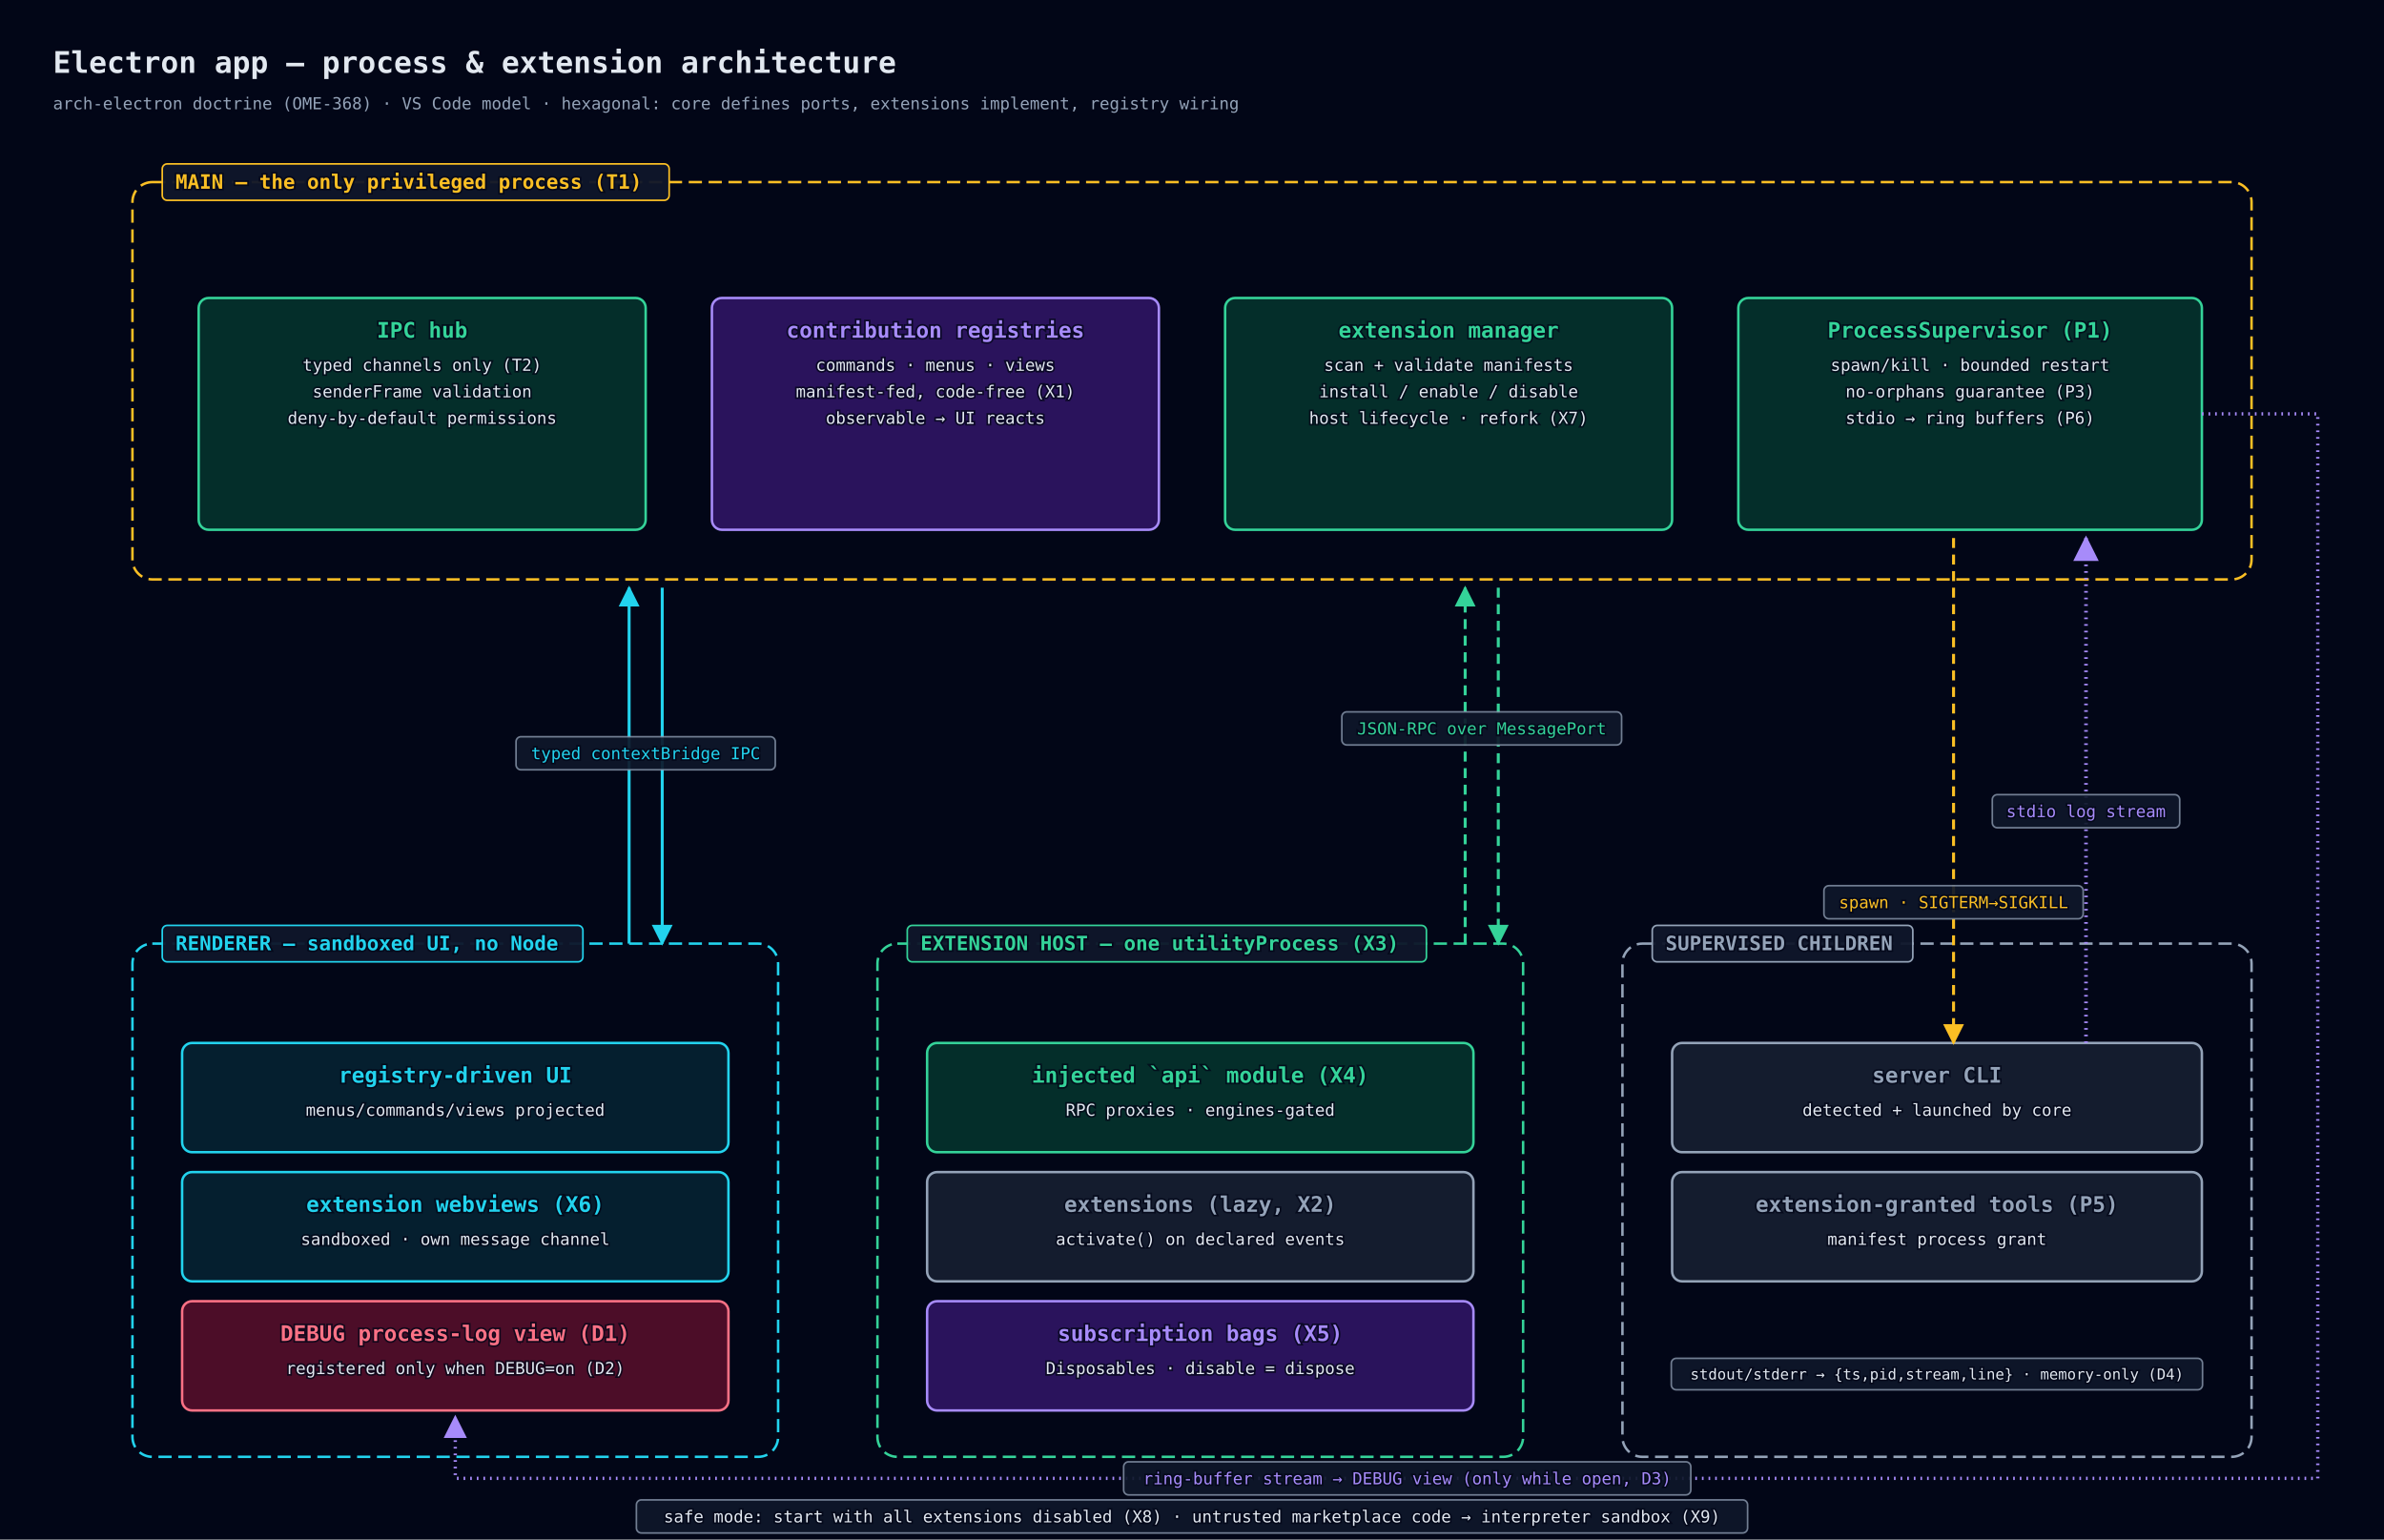
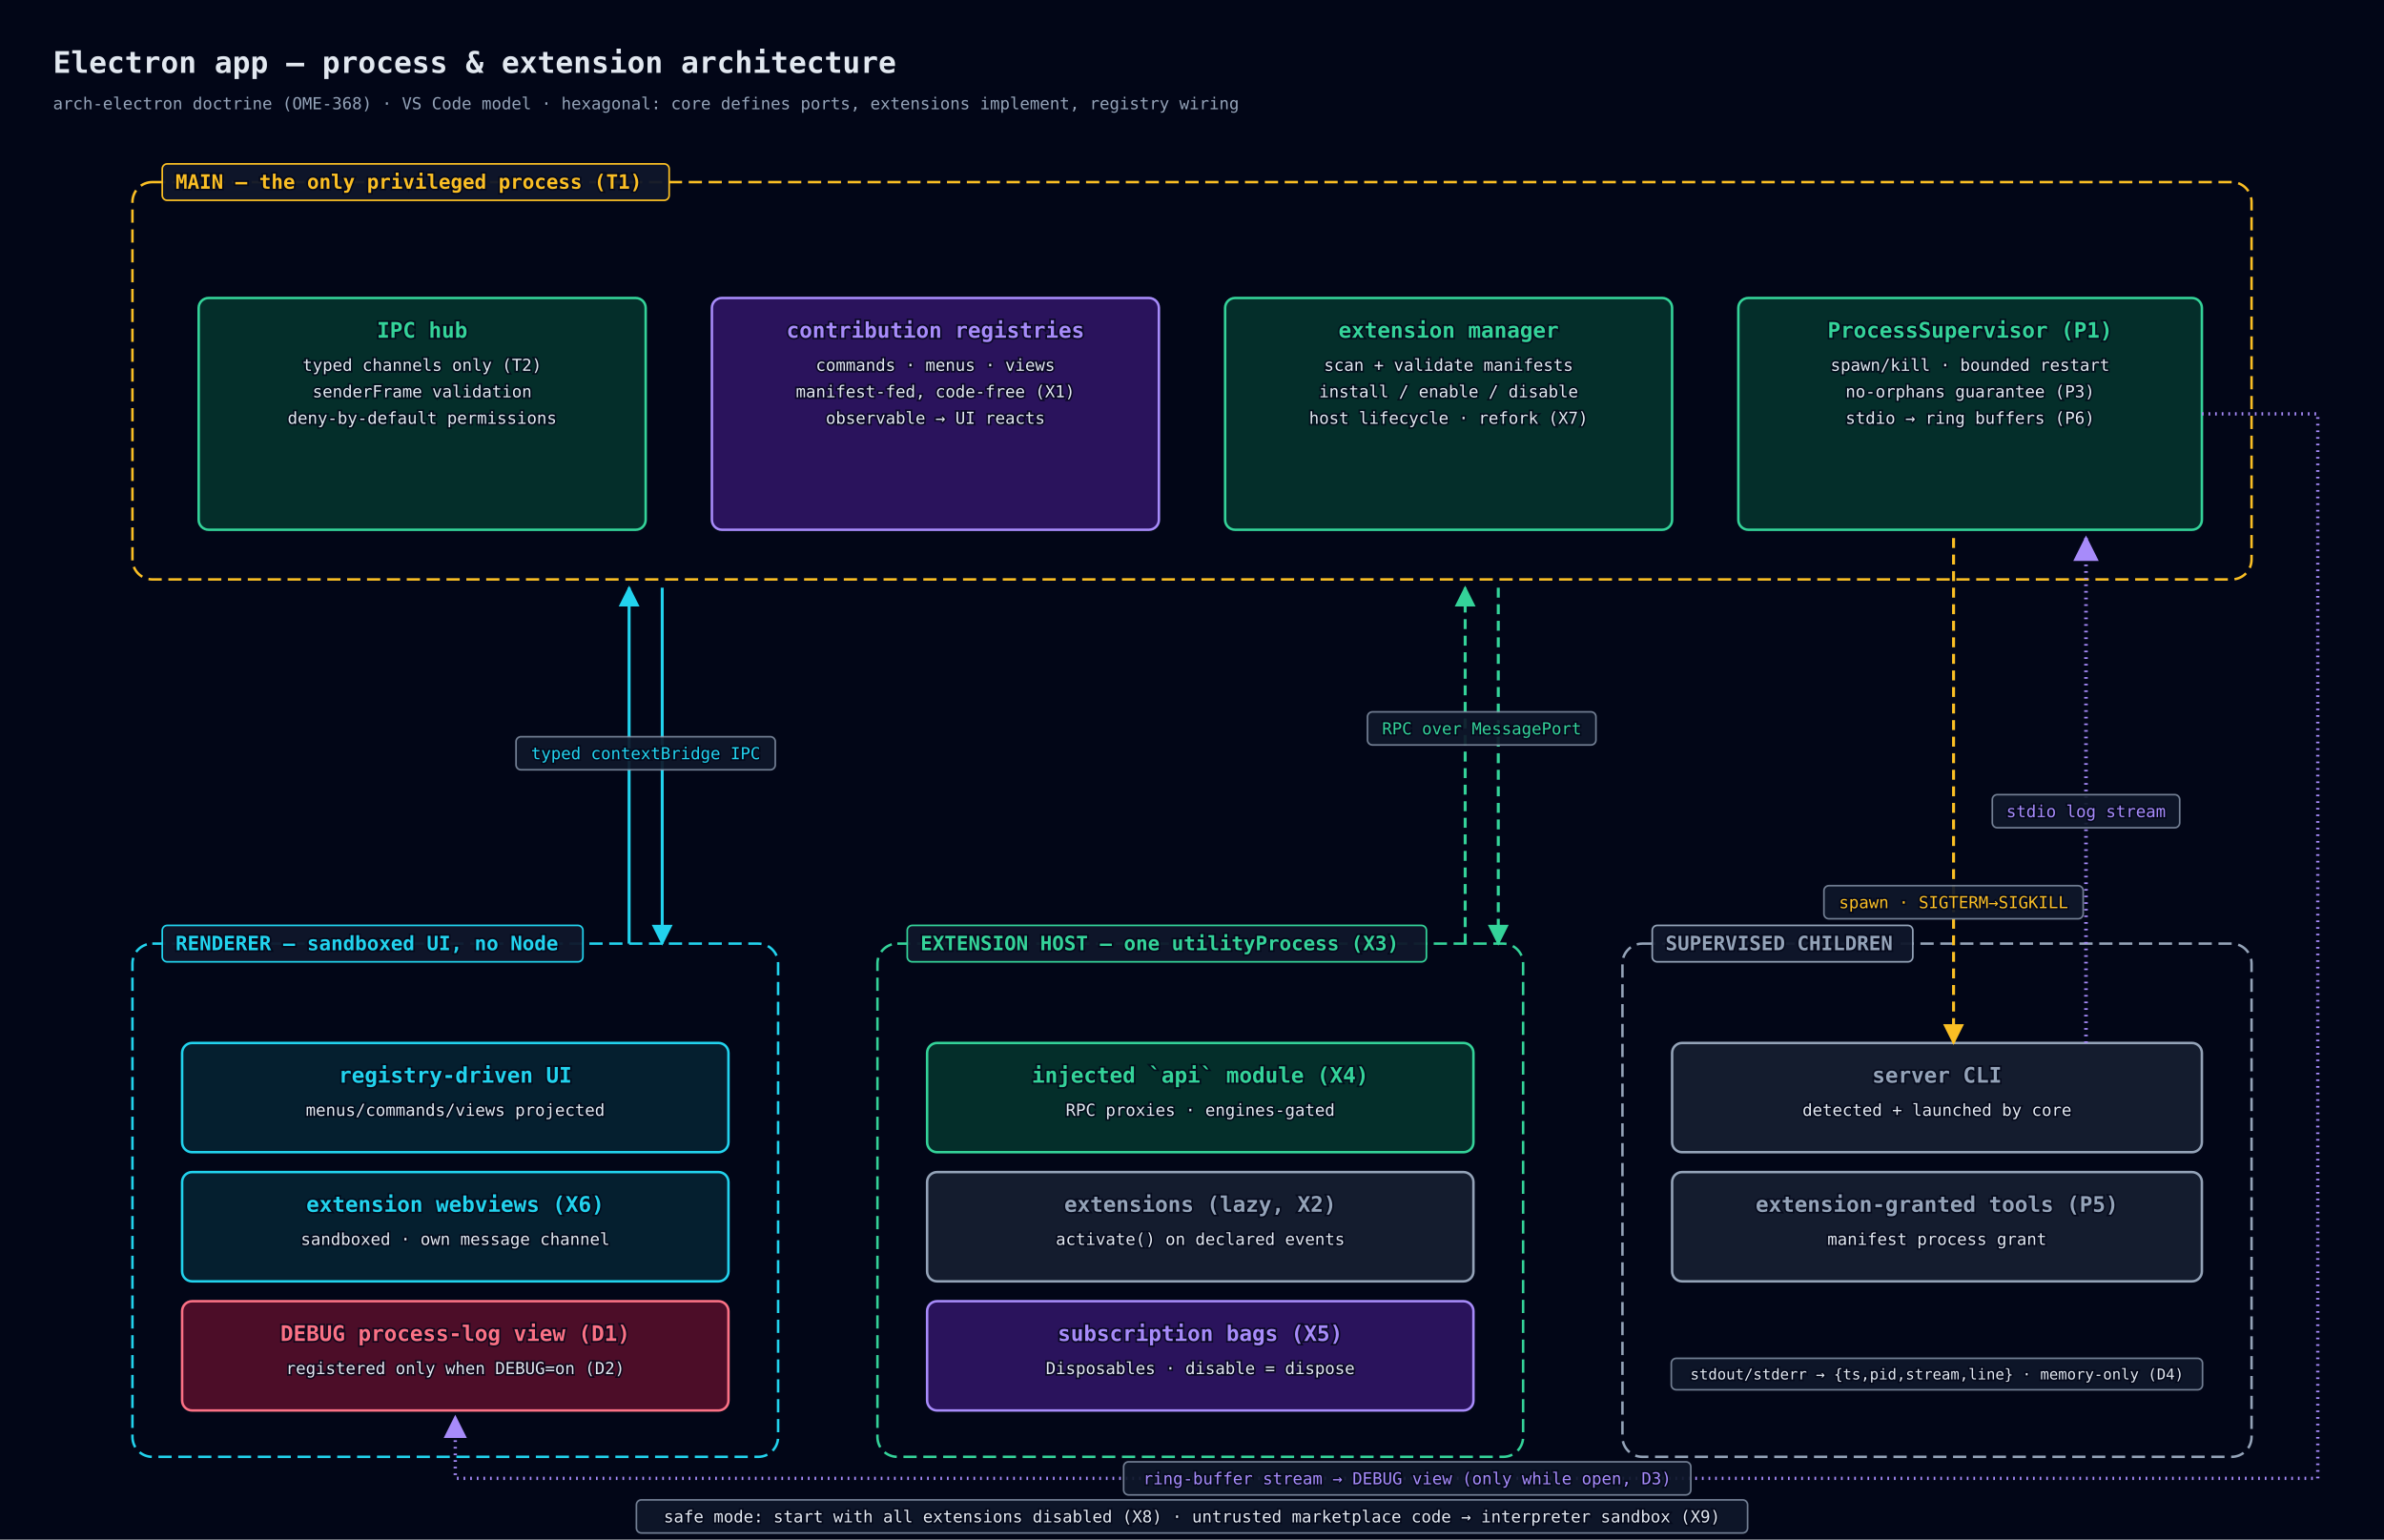
<svg xmlns="http://www.w3.org/2000/svg" viewBox="0 0 1440 930" width="1440" height="930" font-family="JetBrains Mono, Menlo, monospace">
  <defs>
    <marker id="arr-cyan" viewBox="0 0 10 10" refX="9" refY="5" markerWidth="7" markerHeight="7" orient="auto-start-reverse">
      <path d="M 0 0 L 10 5 L 0 10 z" fill="#22d3ee" />
    </marker>
    <marker id="arr-emerald" viewBox="0 0 10 10" refX="9" refY="5" markerWidth="7" markerHeight="7" orient="auto-start-reverse">
      <path d="M 0 0 L 10 5 L 0 10 z" fill="#34d399" />
    </marker>
    <marker id="arr-violet" viewBox="0 0 10 10" refX="9" refY="5" markerWidth="7" markerHeight="7" orient="auto-start-reverse">
      <path d="M 0 0 L 10 5 L 0 10 z" fill="#a78bfa" />
    </marker>
    <marker id="arr-amber" viewBox="0 0 10 10" refX="9" refY="5" markerWidth="7" markerHeight="7" orient="auto-start-reverse">
      <path d="M 0 0 L 10 5 L 0 10 z" fill="#fbbf24" />
    </marker>
    <marker id="arr-rose" viewBox="0 0 10 10" refX="9" refY="5" markerWidth="7" markerHeight="7" orient="auto-start-reverse">
      <path d="M 0 0 L 10 5 L 0 10 z" fill="#fb7185" />
    </marker>
    <marker id="arr-slate" viewBox="0 0 10 10" refX="9" refY="5" markerWidth="7" markerHeight="7" orient="auto-start-reverse">
      <path d="M 0 0 L 10 5 L 0 10 z" fill="#94a3b8" />
    </marker>
  </defs>
  <rect width="1440" height="930" fill="#020617" />
  <text x="32" y="44" font-size="18" fill="#e2e8f0" text-anchor="start" font-weight="bold" paint-order="stroke fill" stroke="rgba(2,6,23,0.75)" stroke-width="2">Electron app — process &amp; extension architecture</text>
  <text x="32" y="66" font-size="10" fill="#94a3b8" text-anchor="start" font-weight="normal" paint-order="stroke fill" stroke="rgba(2,6,23,0.75)" stroke-width="2">arch-electron doctrine (OME-368) · VS Code model · hexagonal: core defines ports, extensions implement, registry wiring</text>
  <rect x="80" y="110" width="1280" height="240" rx="12" fill="none" stroke="#fbbf24" stroke-width="1.5" stroke-dasharray="8,4" />
  <rect x="98" y="99" width="306.2" height="22" rx="3" fill="rgba(15,23,42,0.95)" stroke="#fbbf24" stroke-width="1" />
  <text x="106" y="114" font-size="12" fill="#fbbf24" text-anchor="start" font-weight="bold" paint-order="stroke fill" stroke="rgba(2,6,23,0.75)" stroke-width="2">MAIN — the only privileged process (T1)</text>
  <rect x="120" y="180" width="270" height="140" rx="6" fill="rgba(6, 78, 59, 0.55)" stroke="#34d399" stroke-width="1.5" />
  <text x="255.0" y="204" font-size="13" fill="#34d399" text-anchor="middle" font-weight="bold" paint-order="stroke fill" stroke="rgba(2,6,23,0.75)" stroke-width="2">IPC hub</text>
  <text x="255.0" y="224" font-size="10" fill="#e2e8f0" text-anchor="middle" font-weight="normal" paint-order="stroke fill" stroke="rgba(2,6,23,0.75)" stroke-width="2">typed channels only (T2)</text>
  <text x="255.0" y="240" font-size="10" fill="#e2e8f0" text-anchor="middle" font-weight="normal" paint-order="stroke fill" stroke="rgba(2,6,23,0.75)" stroke-width="2">senderFrame validation</text>
  <text x="255.0" y="256" font-size="10" fill="#e2e8f0" text-anchor="middle" font-weight="normal" paint-order="stroke fill" stroke="rgba(2,6,23,0.75)" stroke-width="2">deny-by-default permissions</text>
  <rect x="430" y="180" width="270" height="140" rx="6" fill="rgba(76, 29, 149, 0.55)" stroke="#a78bfa" stroke-width="1.5" />
  <text x="565.0" y="204" font-size="13" fill="#a78bfa" text-anchor="middle" font-weight="bold" paint-order="stroke fill" stroke="rgba(2,6,23,0.75)" stroke-width="2">contribution registries</text>
  <text x="565.0" y="224" font-size="10" fill="#e2e8f0" text-anchor="middle" font-weight="normal" paint-order="stroke fill" stroke="rgba(2,6,23,0.75)" stroke-width="2">commands · menus · views</text>
  <text x="565.0" y="240" font-size="10" fill="#e2e8f0" text-anchor="middle" font-weight="normal" paint-order="stroke fill" stroke="rgba(2,6,23,0.75)" stroke-width="2">manifest-fed, code-free (X1)</text>
  <text x="565.0" y="256" font-size="10" fill="#e2e8f0" text-anchor="middle" font-weight="normal" paint-order="stroke fill" stroke="rgba(2,6,23,0.75)" stroke-width="2">observable → UI reacts</text>
  <rect x="740" y="180" width="270" height="140" rx="6" fill="rgba(6, 78, 59, 0.55)" stroke="#34d399" stroke-width="1.5" />
  <text x="875.0" y="204" font-size="13" fill="#34d399" text-anchor="middle" font-weight="bold" paint-order="stroke fill" stroke="rgba(2,6,23,0.75)" stroke-width="2">extension manager</text>
  <text x="875.0" y="224" font-size="10" fill="#e2e8f0" text-anchor="middle" font-weight="normal" paint-order="stroke fill" stroke="rgba(2,6,23,0.75)" stroke-width="2">scan + validate manifests</text>
  <text x="875.0" y="240" font-size="10" fill="#e2e8f0" text-anchor="middle" font-weight="normal" paint-order="stroke fill" stroke="rgba(2,6,23,0.75)" stroke-width="2">install / enable / disable</text>
  <text x="875.0" y="256" font-size="10" fill="#e2e8f0" text-anchor="middle" font-weight="normal" paint-order="stroke fill" stroke="rgba(2,6,23,0.75)" stroke-width="2">host lifecycle · refork (X7)</text>
  <rect x="1050" y="180" width="280" height="140" rx="6" fill="rgba(6, 78, 59, 0.55)" stroke="#34d399" stroke-width="1.5" />
  <text x="1190.0" y="204" font-size="13" fill="#34d399" text-anchor="middle" font-weight="bold" paint-order="stroke fill" stroke="rgba(2,6,23,0.75)" stroke-width="2">ProcessSupervisor (P1)</text>
  <text x="1190.0" y="224" font-size="10" fill="#e2e8f0" text-anchor="middle" font-weight="normal" paint-order="stroke fill" stroke="rgba(2,6,23,0.75)" stroke-width="2">spawn/kill · bounded restart</text>
  <text x="1190.0" y="240" font-size="10" fill="#e2e8f0" text-anchor="middle" font-weight="normal" paint-order="stroke fill" stroke="rgba(2,6,23,0.75)" stroke-width="2">no-orphans guarantee (P3)</text>
  <text x="1190.0" y="256" font-size="10" fill="#e2e8f0" text-anchor="middle" font-weight="normal" paint-order="stroke fill" stroke="rgba(2,6,23,0.75)" stroke-width="2">stdio → ring buffers (P6)</text>
  <rect x="80" y="570" width="390" height="310" rx="12" fill="none" stroke="#22d3ee" stroke-width="1.5" stroke-dasharray="8,4" />
  <rect x="98" y="559" width="254.1" height="22" rx="3" fill="rgba(15,23,42,0.95)" stroke="#22d3ee" stroke-width="1" />
  <text x="106" y="574" font-size="12" fill="#22d3ee" text-anchor="start" font-weight="bold" paint-order="stroke fill" stroke="rgba(2,6,23,0.75)" stroke-width="2">RENDERER — sandboxed UI, no Node</text>
  <rect x="110" y="630" width="330" height="66" rx="6" fill="rgba(8, 51, 68, 0.55)" stroke="#22d3ee" stroke-width="1.5" />
  <text x="275.0" y="654" font-size="13" fill="#22d3ee" text-anchor="middle" font-weight="bold" paint-order="stroke fill" stroke="rgba(2,6,23,0.75)" stroke-width="2">registry-driven UI</text>
  <text x="275.0" y="674" font-size="10" fill="#e2e8f0" text-anchor="middle" font-weight="normal" paint-order="stroke fill" stroke="rgba(2,6,23,0.75)" stroke-width="2">menus/commands/views projected</text>
  <rect x="110" y="708" width="330" height="66" rx="6" fill="rgba(8, 51, 68, 0.55)" stroke="#22d3ee" stroke-width="1.5" />
  <text x="275.0" y="732" font-size="13" fill="#22d3ee" text-anchor="middle" font-weight="bold" paint-order="stroke fill" stroke="rgba(2,6,23,0.75)" stroke-width="2">extension webviews (X6)</text>
  <text x="275.0" y="752" font-size="10" fill="#e2e8f0" text-anchor="middle" font-weight="normal" paint-order="stroke fill" stroke="rgba(2,6,23,0.75)" stroke-width="2">sandboxed · own message channel</text>
  <rect x="110" y="786" width="330" height="66" rx="6" fill="rgba(136, 19, 55, 0.55)" stroke="#fb7185" stroke-width="1.5" />
  <text x="275.0" y="810" font-size="13" fill="#fb7185" text-anchor="middle" font-weight="bold" paint-order="stroke fill" stroke="rgba(2,6,23,0.75)" stroke-width="2">DEBUG process-log view (D1)</text>
  <text x="275.0" y="830" font-size="10" fill="#e2e8f0" text-anchor="middle" font-weight="normal" paint-order="stroke fill" stroke="rgba(2,6,23,0.75)" stroke-width="2">registered only when DEBUG=on (D2)</text>
  <rect x="530" y="570" width="390" height="310" rx="12" fill="none" stroke="#34d399" stroke-width="1.5" stroke-dasharray="8,4" />
  <rect x="548" y="559" width="313.6" height="22" rx="3" fill="rgba(15,23,42,0.95)" stroke="#34d399" stroke-width="1" />
  <text x="556" y="574" font-size="12" fill="#34d399" text-anchor="start" font-weight="bold" paint-order="stroke fill" stroke="rgba(2,6,23,0.75)" stroke-width="2">EXTENSION HOST — one utilityProcess (X3)</text>
  <rect x="560" y="630" width="330" height="66" rx="6" fill="rgba(6, 78, 59, 0.55)" stroke="#34d399" stroke-width="1.5" />
  <text x="725.0" y="654" font-size="13" fill="#34d399" text-anchor="middle" font-weight="bold" paint-order="stroke fill" stroke="rgba(2,6,23,0.75)" stroke-width="2">injected `api` module (X4)</text>
  <text x="725.0" y="674" font-size="10" fill="#e2e8f0" text-anchor="middle" font-weight="normal" paint-order="stroke fill" stroke="rgba(2,6,23,0.75)" stroke-width="2">RPC proxies · engines-gated</text>
  <rect x="560" y="708" width="330" height="66" rx="6" fill="rgba(30, 41, 59, 0.65)" stroke="#94a3b8" stroke-width="1.5" />
  <text x="725.0" y="732" font-size="13" fill="#94a3b8" text-anchor="middle" font-weight="bold" paint-order="stroke fill" stroke="rgba(2,6,23,0.75)" stroke-width="2">extensions (lazy, X2)</text>
  <text x="725.0" y="752" font-size="10" fill="#e2e8f0" text-anchor="middle" font-weight="normal" paint-order="stroke fill" stroke="rgba(2,6,23,0.75)" stroke-width="2">activate() on declared events</text>
  <rect x="560" y="786" width="330" height="66" rx="6" fill="rgba(76, 29, 149, 0.55)" stroke="#a78bfa" stroke-width="1.5" />
  <text x="725.0" y="810" font-size="13" fill="#a78bfa" text-anchor="middle" font-weight="bold" paint-order="stroke fill" stroke="rgba(2,6,23,0.75)" stroke-width="2">subscription bags (X5)</text>
  <text x="725.0" y="830" font-size="10" fill="#e2e8f0" text-anchor="middle" font-weight="normal" paint-order="stroke fill" stroke="rgba(2,6,23,0.75)" stroke-width="2">Disposables · disable = dispose</text>
  <rect x="980" y="570" width="380" height="310" rx="12" fill="none" stroke="#94a3b8" stroke-width="1.5" stroke-dasharray="8,4" />
  <rect x="998" y="559" width="157.4" height="22" rx="3" fill="rgba(15,23,42,0.95)" stroke="#94a3b8" stroke-width="1" />
  <text x="1006" y="574" font-size="12" fill="#94a3b8" text-anchor="start" font-weight="bold" paint-order="stroke fill" stroke="rgba(2,6,23,0.75)" stroke-width="2">SUPERVISED CHILDREN</text>
  <rect x="1010" y="630" width="320" height="66" rx="6" fill="rgba(30, 41, 59, 0.65)" stroke="#94a3b8" stroke-width="1.5" />
  <text x="1170.0" y="654" font-size="13" fill="#94a3b8" text-anchor="middle" font-weight="bold" paint-order="stroke fill" stroke="rgba(2,6,23,0.75)" stroke-width="2">server CLI</text>
  <text x="1170.0" y="674" font-size="10" fill="#e2e8f0" text-anchor="middle" font-weight="normal" paint-order="stroke fill" stroke="rgba(2,6,23,0.75)" stroke-width="2">detected + launched by core</text>
  <rect x="1010" y="708" width="320" height="66" rx="6" fill="rgba(30, 41, 59, 0.65)" stroke="#94a3b8" stroke-width="1.5" />
  <text x="1170.0" y="732" font-size="13" fill="#94a3b8" text-anchor="middle" font-weight="bold" paint-order="stroke fill" stroke="rgba(2,6,23,0.75)" stroke-width="2">extension-granted tools (P5)</text>
  <text x="1170.0" y="752" font-size="10" fill="#e2e8f0" text-anchor="middle" font-weight="normal" paint-order="stroke fill" stroke="rgba(2,6,23,0.75)" stroke-width="2">manifest process grant</text>
  <rect x="1009.5" y="820.5" width="320.9" height="19.0" rx="3" fill="rgba(15,23,42,0.92)" stroke="rgba(148,163,184,0.75)" stroke-width="1" />
  <text x="1170" y="833.24" font-size="9" fill="#e2e8f0" text-anchor="middle" font-weight="normal" paint-order="stroke fill" stroke="rgba(2,6,23,0.75)" stroke-width="2">stdout/stderr → {ts,pid,stream,line} · memory-only (D4)</text>
  <line x1="380" y1="570" x2="380" y2="355" stroke="#22d3ee" stroke-width="1.8" marker-end="url(#arr-cyan)" />
  <line x1="400" y1="355" x2="400" y2="570" stroke="#22d3ee" stroke-width="1.8" marker-end="url(#arr-cyan)" />
  <rect x="311.7" y="445.0" width="156.6" height="20.0" rx="3" fill="rgba(15,23,42,0.92)" stroke="rgba(148,163,184,0.75)" stroke-width="1" />
  <text x="390" y="458.6" font-size="10" fill="#22d3ee" text-anchor="middle" font-weight="normal" paint-order="stroke fill" stroke="rgba(2,6,23,0.75)" stroke-width="2">typed contextBridge IPC</text>
  <line x1="885" y1="570" x2="885" y2="355" stroke="#34d399" stroke-width="1.8" stroke-dasharray="6,4" marker-end="url(#arr-emerald)" />
  <line x1="905" y1="355" x2="905" y2="570" stroke="#34d399" stroke-width="1.8" stroke-dasharray="6,4" marker-end="url(#arr-emerald)" />
-   <rect x="810.5" y="430.0" width="169.0" height="20.0" rx="3" fill="rgba(15,23,42,0.92)" stroke="rgba(148,163,184,0.75)" stroke-width="1" />
-   <text x="895" y="443.6" font-size="10" fill="#34d399" text-anchor="middle" font-weight="normal" paint-order="stroke fill" stroke="rgba(2,6,23,0.75)" stroke-width="2">JSON-RPC over MessagePort</text>
+   <rect x="826.0" y="430.0" width="138.0" height="20.0" rx="3" fill="rgba(15,23,42,0.92)" stroke="rgba(148,163,184,0.75)" stroke-width="1" />
+   <text x="895" y="443.6" font-size="10" fill="#34d399" text-anchor="middle" font-weight="normal" paint-order="stroke fill" stroke="rgba(2,6,23,0.75)" stroke-width="2">RPC over MessagePort</text>
  <line x1="1180" y1="325" x2="1180" y2="630" stroke="#fbbf24" stroke-width="1.8" stroke-dasharray="6,4" marker-end="url(#arr-amber)" />
  <rect x="1101.7" y="535.0" width="156.6" height="20.0" rx="3" fill="rgba(15,23,42,0.92)" stroke="rgba(148,163,184,0.75)" stroke-width="1" />
  <text x="1180" y="548.6" font-size="10" fill="#fbbf24" text-anchor="middle" font-weight="normal" paint-order="stroke fill" stroke="rgba(2,6,23,0.75)" stroke-width="2">spawn · SIGTERM→SIGKILL</text>
  <line x1="1260" y1="630" x2="1260" y2="325" stroke="#a78bfa" stroke-width="2.2" stroke-dasharray="1,3" marker-end="url(#arr-violet)" />
  <rect x="1203.4" y="480.0" width="113.2" height="20.0" rx="3" fill="rgba(15,23,42,0.92)" stroke="rgba(148,163,184,0.75)" stroke-width="1" />
  <text x="1260" y="493.6" font-size="10" fill="#a78bfa" text-anchor="middle" font-weight="normal" paint-order="stroke fill" stroke="rgba(2,6,23,0.75)" stroke-width="2">stdio log stream</text>
  <path d="M 1330 250 L 1400 250 L 1400 893 L 275 893 L 275 856" fill="none" stroke="#a78bfa" stroke-width="2" stroke-dasharray="1,3" marker-end="url(#arr-violet)" />
  <rect x="678.7" y="883.0" width="342.6" height="20.0" rx="3" fill="rgba(15,23,42,0.92)" stroke="rgba(148,163,184,0.75)" stroke-width="1" />
  <text x="850" y="896.6" font-size="10" fill="#a78bfa" text-anchor="middle" font-weight="normal" paint-order="stroke fill" stroke="rgba(2,6,23,0.75)" stroke-width="2">ring-buffer stream → DEBUG view (only while open, D3)</text>
  <rect x="384.4" y="906.0" width="671.2" height="20.0" rx="3" fill="rgba(15,23,42,0.92)" stroke="rgba(148,163,184,0.75)" stroke-width="1" />
  <text x="720" y="919.6" font-size="10" fill="#e2e8f0" text-anchor="middle" font-weight="normal" paint-order="stroke fill" stroke="rgba(2,6,23,0.75)" stroke-width="2">safe mode: start with all extensions disabled (X8) · untrusted marketplace code → interpreter sandbox (X9)</text>
</svg>
